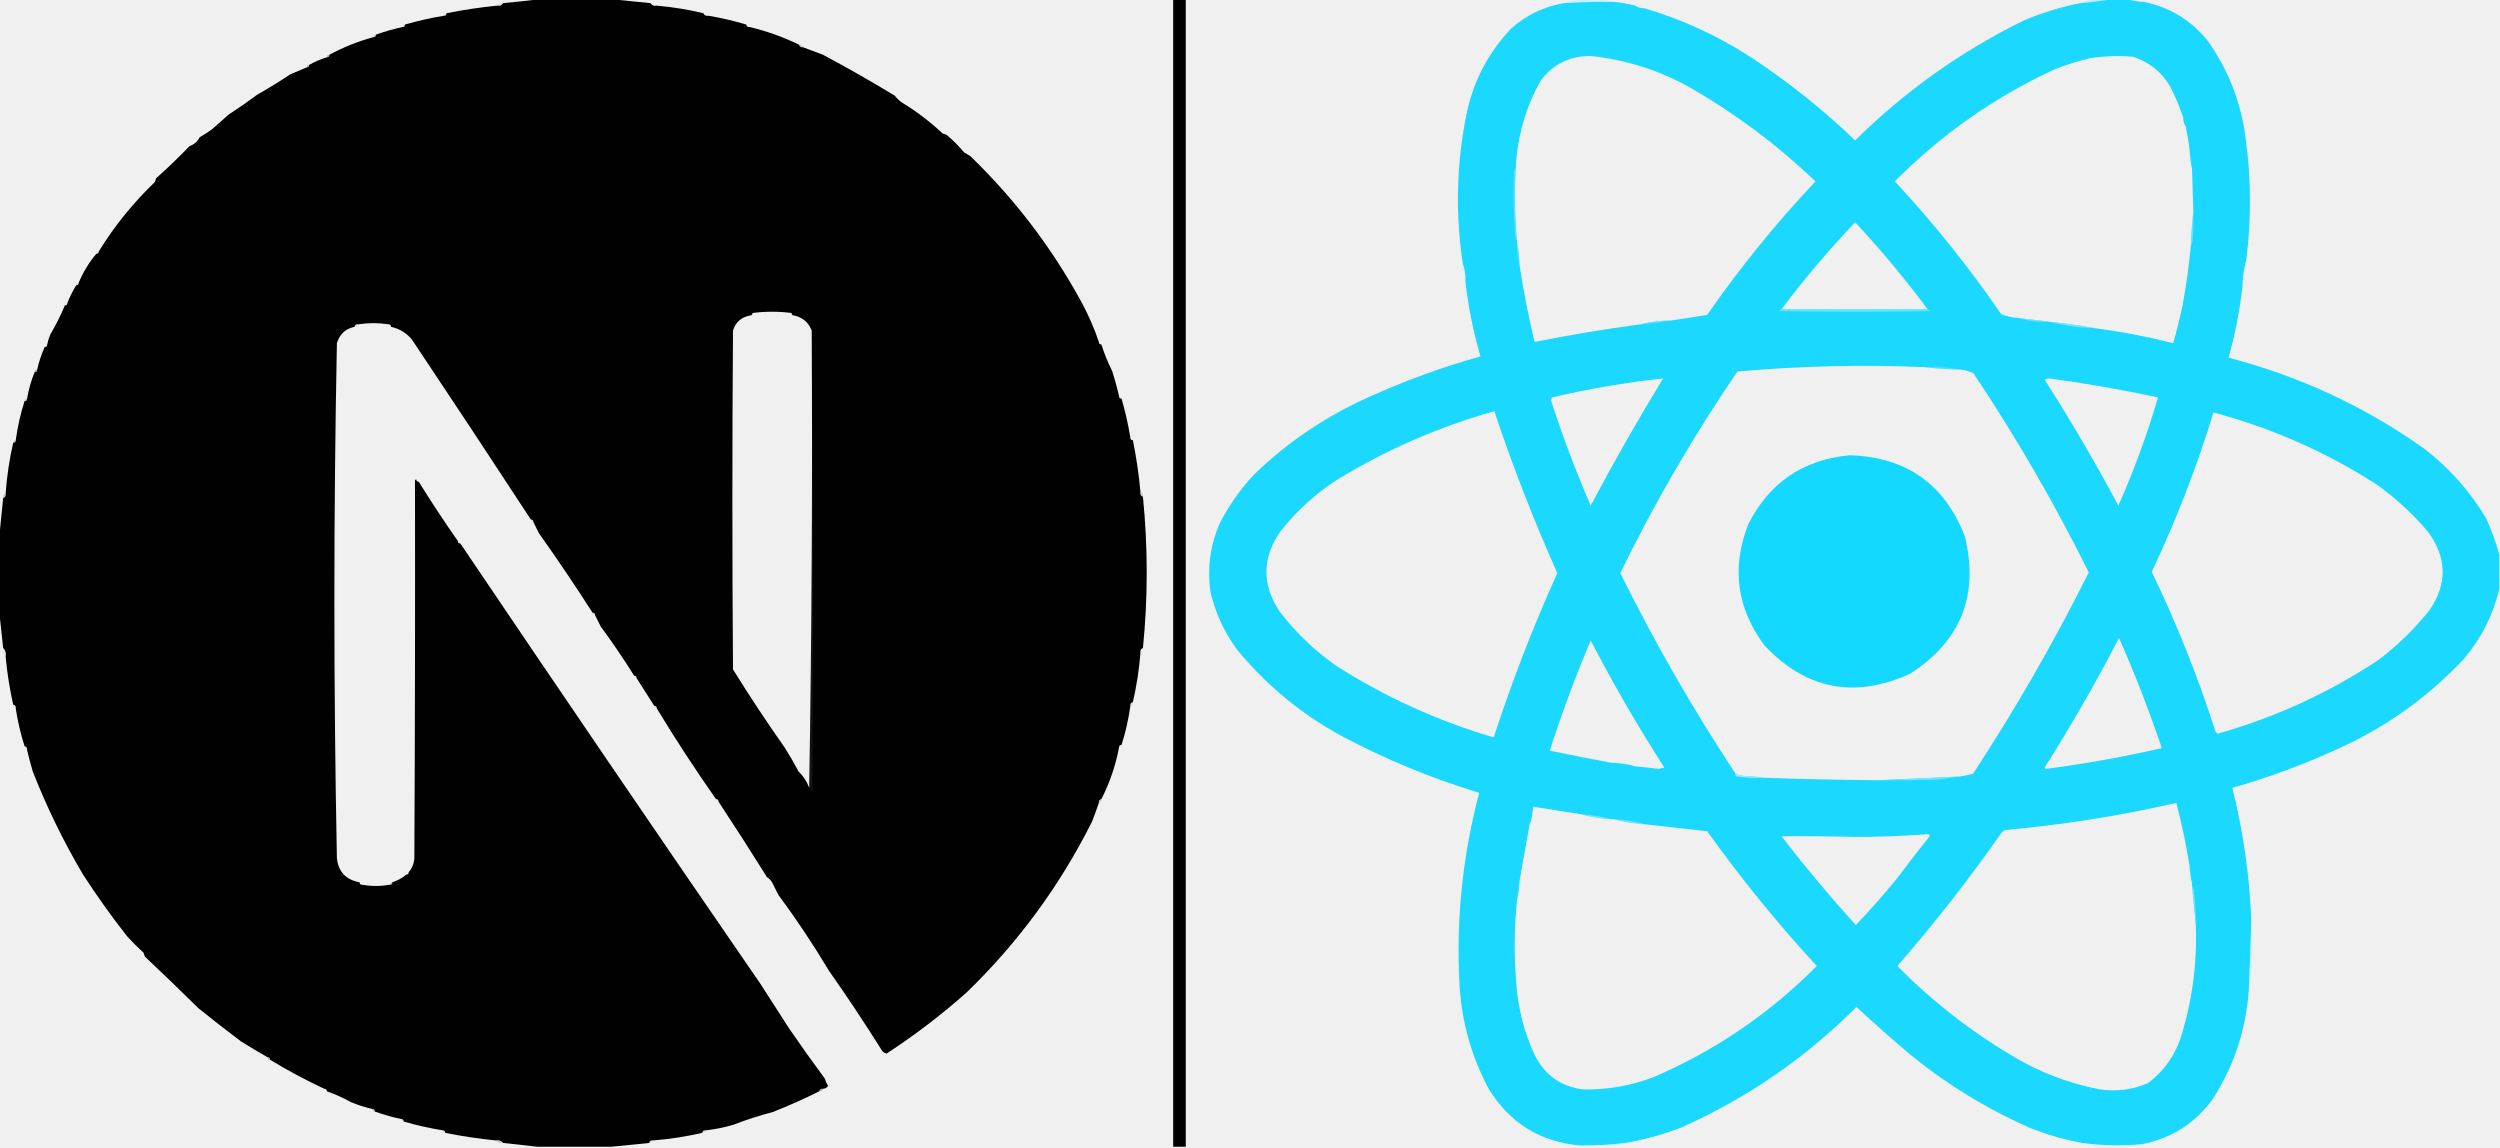
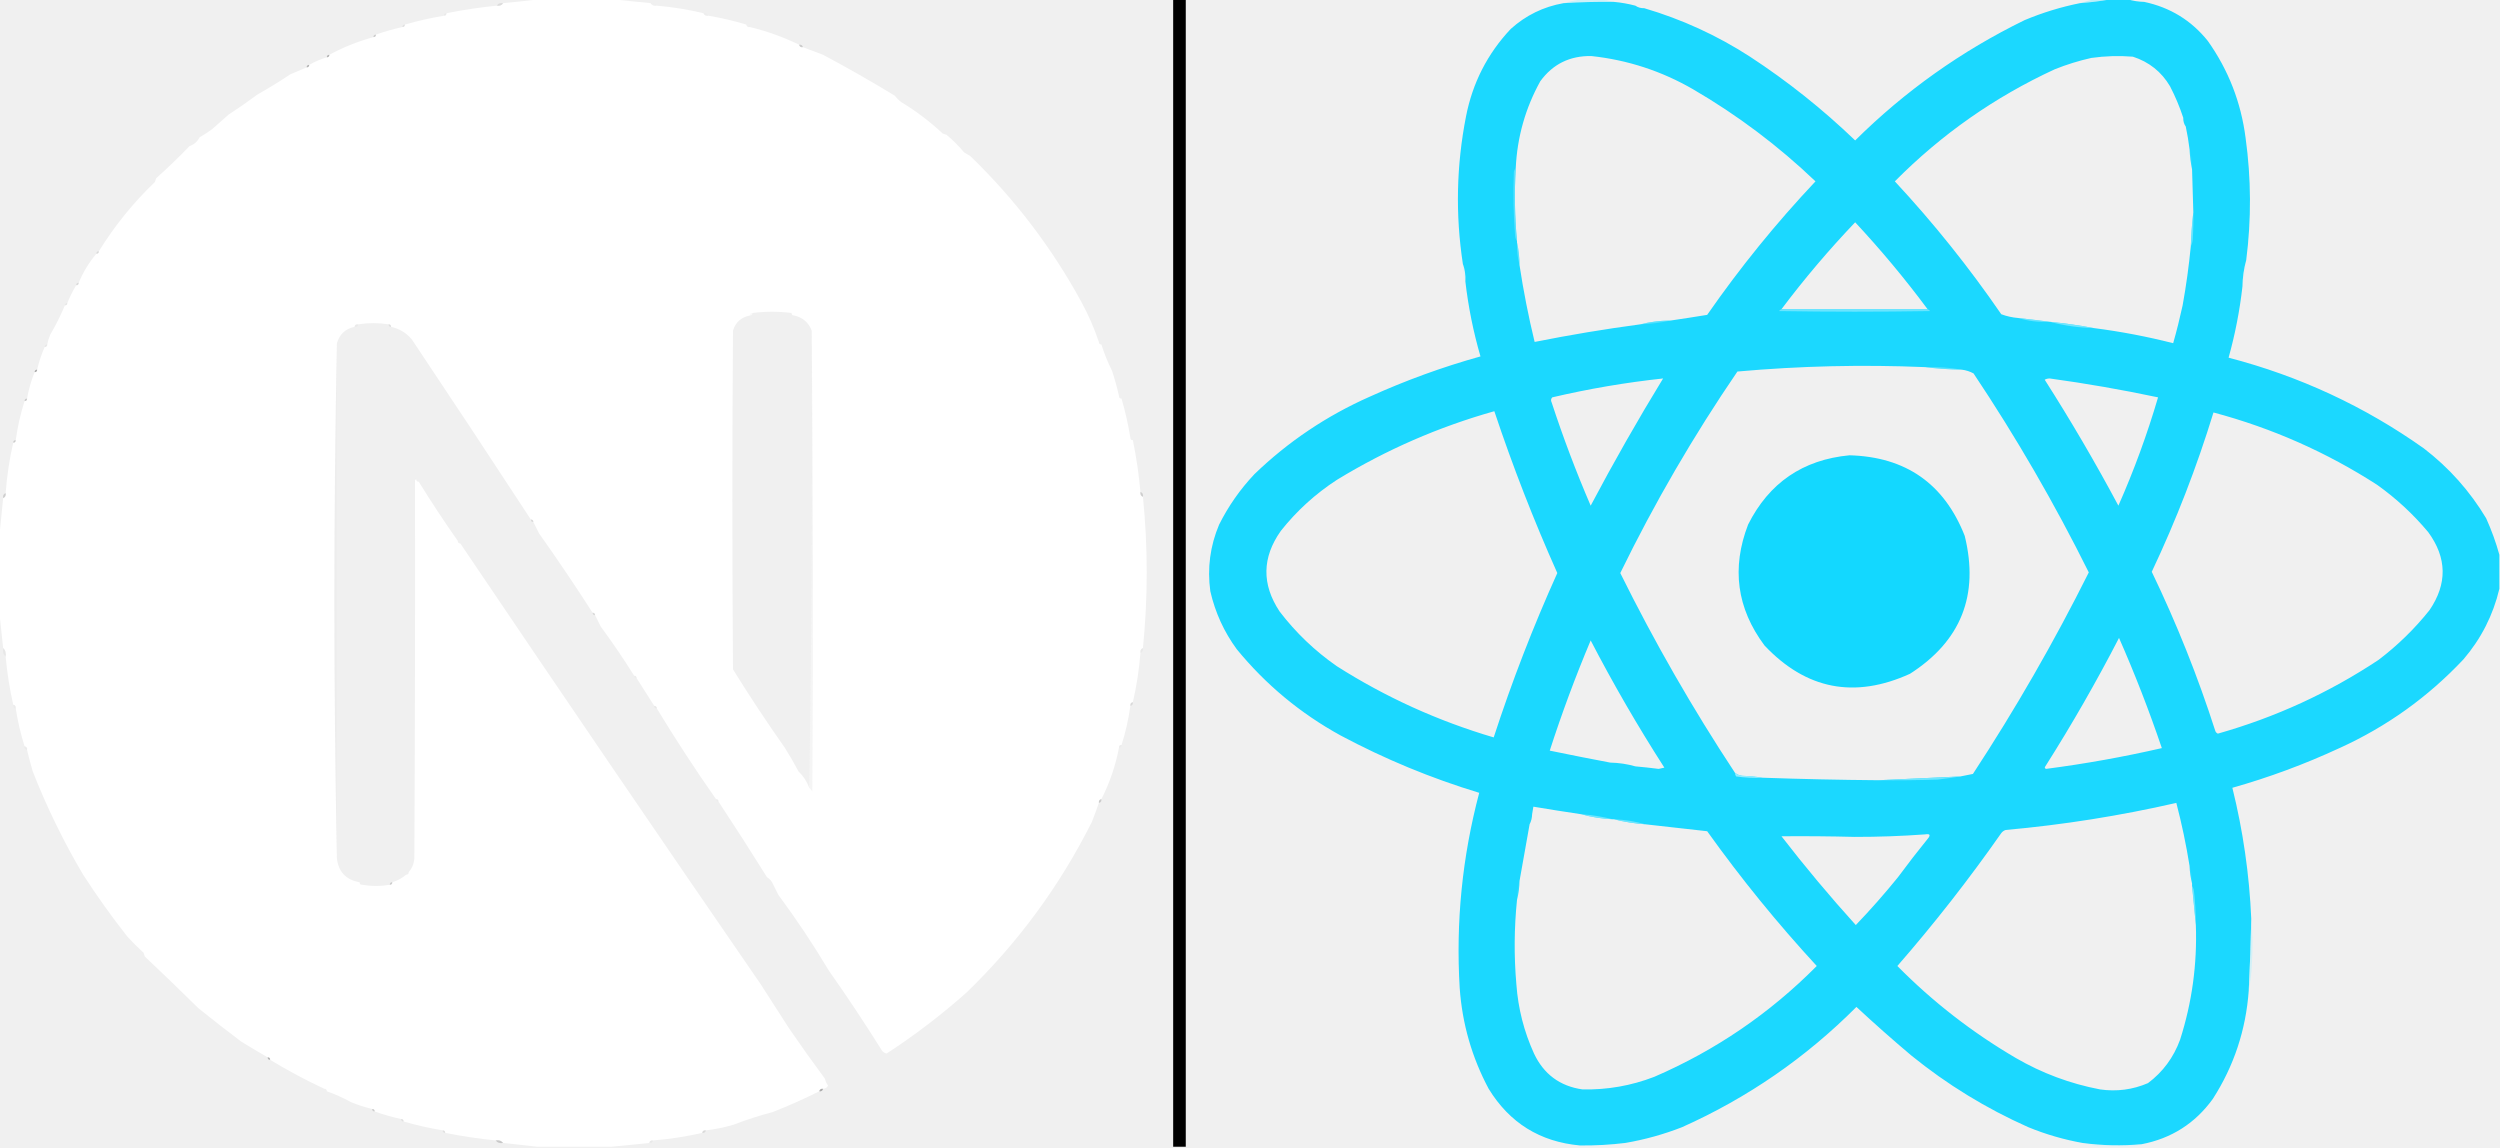
<svg xmlns="http://www.w3.org/2000/svg" version="1.1" width="1985px" height="911px" style="shape-rendering:geometricPrecision; text-rendering:geometricPrecision; image-rendering:optimizeQuality; fill-rule:evenodd; clip-rule:evenodd">
  <g>
-     <path style="opacity:1" fill="#010101" d="M 427.5,-0.5 C 447.167,-0.5 466.833,-0.5 486.5,-0.5C 496.355,0.495 506.355,1.495 516.5,2.5C 517.552,4.256 519.219,4.923 521.5,4.5C 534.022,5.574 546.355,7.574 558.5,10.5C 559.183,12.177 560.517,12.843 562.5,12.5C 572.652,14.205 582.652,16.538 592.5,19.5C 592.821,21.048 593.821,21.715 595.5,21.5C 609.057,24.786 622.057,29.453 634.5,35.5C 634.821,37.048 635.821,37.715 637.5,37.5C 642.812,39.487 648.146,41.487 653.5,43.5C 672.905,53.862 691.905,64.695 710.5,76C 711.93,77.886 713.597,79.553 715.5,81C 727.375,88.213 738.375,96.546 748.5,106C 749.5,106.333 750.5,106.667 751.5,107C 756.554,111.211 761.221,115.877 765.5,121C 767.167,122 768.833,123 770.5,124C 805.669,158.009 835.002,196.509 858.5,239.5C 864.092,249.76 868.759,260.426 872.5,271.5C 872.5,272.833 873.167,273.5 874.5,273.5C 876.782,280.73 879.616,287.73 883,294.5C 885.145,301.099 886.978,307.765 888.5,314.5C 888.5,315.833 889.167,316.5 890.5,316.5C 893.469,326.677 895.802,337.01 897.5,347.5C 897.5,348.833 898.167,349.5 899.5,349.5C 902.259,363.052 904.259,376.719 905.5,390.5C 905.157,392.483 905.824,393.817 907.5,394.5C 911.5,434.5 911.5,474.5 907.5,514.5C 905.824,515.183 905.157,516.517 905.5,518.5C 904.469,531.684 902.469,544.684 899.5,557.5C 897.952,557.821 897.285,558.821 897.5,560.5C 896.054,571.065 893.721,581.398 890.5,591.5C 889.167,591.5 888.5,592.167 888.5,593.5C 885.786,607.908 881.119,621.575 874.5,634.5C 872.952,634.821 872.285,635.821 872.5,637.5C 870.772,642.515 868.939,647.515 867,652.5C 841.516,703.299 808.349,748.466 767.5,788C 747.566,805.724 726.399,821.891 704,836.5C 702.605,836.22 701.438,835.553 700.5,834.5C 686.867,812.722 672.7,791.388 658,770.5C 645.67,749.842 632.336,729.842 618,710.5C 616.333,707.167 614.667,703.833 613,700.5C 612,698.833 610.667,697.5 609,696.5C 596.409,676.311 583.576,656.311 570.5,636.5C 570.5,635.167 569.833,634.5 568.5,634.5C 552.049,611.042 536.383,587.042 521.5,562.5C 521.5,561.167 520.833,560.5 519.5,560.5C 514.829,553.166 510.162,545.833 505.5,538.5C 505.5,537.167 504.833,536.5 503.5,536.5C 495.167,523.169 486.334,510.169 477,497.5C 475.489,494.478 473.989,491.478 472.5,488.5C 472.5,487.167 471.833,486.5 470.5,486.5C 456.839,465.183 442.672,444.183 428,423.5C 426.489,420.478 424.989,417.478 423.5,414.5C 423.5,413.167 422.833,412.5 421.5,412.5C 390.281,364.734 358.781,317.067 327,269.5C 322.648,264.324 317.148,260.99 310.5,259.5C 310.5,258.167 309.833,257.5 308.5,257.5C 300.492,256.261 292.492,256.261 284.5,257.5C 282.821,257.285 281.821,257.952 281.5,259.5C 274.294,261.038 269.627,265.371 267.5,272.5C 266.167,340.33 265.5,408.497 265.5,477C 265.5,545.503 266.167,613.67 267.5,681.5C 268.736,692.28 274.736,698.614 285.5,700.5C 285.5,701.833 286.167,702.5 287.5,702.5C 294.829,703.76 302.163,703.76 309.5,702.5C 310.833,702.5 311.5,701.833 311.5,700.5C 315.602,699.248 319.268,697.248 322.5,694.5C 323.833,694.5 324.5,693.833 324.5,692.5C 327.676,688.801 329.176,684.468 329,679.5C 329.5,580.501 329.667,481.501 329.5,382.5C 329.328,381.508 329.662,380.842 330.5,380.5C 330.5,381.833 331.167,382.5 332.5,382.5C 342.386,398.495 352.719,414.161 363.5,429.5C 363.5,430.833 364.167,431.5 365.5,431.5C 444.558,548.679 524.058,665.346 604,781.5C 611.496,793.157 618.996,804.824 626.5,816.5C 635.758,830.019 645.258,843.352 655,856.5C 655.454,858.536 656.287,860.37 657.5,862C 656.644,863.595 655.311,864.428 653.5,864.5C 651.821,864.285 650.821,864.952 650.5,866.5C 638.479,872.507 626.146,878.007 613.5,883C 602.944,885.741 592.611,889.074 582.5,893C 575.288,895.137 567.955,896.637 560.5,897.5C 558.821,897.285 557.821,897.952 557.5,899.5C 544.683,902.469 531.683,904.469 518.5,905.5C 516.821,905.285 515.821,905.952 515.5,907.5C 505.355,908.505 495.355,909.505 485.5,910.5C 465.833,910.5 446.167,910.5 426.5,910.5C 417.632,909.552 408.632,908.552 399.5,907.5C 398.082,905.692 396.082,905.025 393.5,905.5C 380.064,904.149 366.73,902.149 353.5,899.5C 353.5,898.167 352.833,897.5 351.5,897.5C 341.004,895.776 330.67,893.443 320.5,890.5C 320.5,889.167 319.833,888.5 318.5,888.5C 311.345,886.962 304.345,884.962 297.5,882.5C 297.5,881.167 296.833,880.5 295.5,880.5C 289.685,879.173 284.019,877.34 278.5,875C 272.421,871.628 266.087,868.794 259.5,866.5C 259.5,865.167 258.833,864.5 257.5,864.5C 242.685,857.595 228.352,849.928 214.5,841.5C 214.5,840.167 213.833,839.5 212.5,839.5C 205.401,835.417 198.401,831.25 191.5,827C 180.14,818.44 168.807,809.606 157.5,800.5C 143.485,786.651 129.319,772.985 115,759.5C 114.667,758.5 114.333,757.5 114,756.5C 109.439,752.36 105.105,748.027 101,743.5C 88.64,727.783 76.973,711.45 66,694.5C 50.496,668.299 37.163,640.966 26,612.5C 24.34,606.858 22.84,601.191 21.5,595.5C 21.715,593.821 21.048,592.821 19.5,592.5C 16.407,582.705 14.073,572.705 12.5,562.5C 12.715,560.821 12.048,559.821 10.5,559.5C 7.663,546.977 5.663,534.311 4.5,521.5C 5.01,518.612 4.344,516.279 2.5,514.5C 1.495,505.025 0.495,495.692 -0.5,486.5C -0.5,466.167 -0.5,445.833 -0.5,425.5C 0.495,415.645 1.495,405.645 2.5,395.5C 4.176,394.817 4.843,393.483 4.5,391.5C 5.476,378.002 7.476,364.669 10.5,351.5C 11.833,351.5 12.5,350.833 12.5,349.5C 13.945,338.935 16.279,328.602 19.5,318.5C 20.833,318.5 21.5,317.833 21.5,316.5C 22.727,309.255 24.727,302.255 27.5,295.5C 28.833,295.5 29.5,294.833 29.5,293.5C 30.899,287.303 32.899,281.303 35.5,275.5C 36.833,275.5 37.5,274.833 37.5,273.5C 38.031,270.763 38.864,268.096 40,265.5C 44.369,258.094 48.203,250.428 51.5,242.5C 52.833,242.5 53.5,241.833 53.5,240.5C 55.45,235.653 57.784,230.986 60.5,226.5C 61.833,226.5 62.5,225.833 62.5,224.5C 66.05,215.995 70.717,208.328 76.5,201.5C 77.833,201.5 78.5,200.833 78.5,199.5C 90.93,179.357 105.763,161.024 123,144.5C 123.333,143.5 123.667,142.5 124,141.5C 133.163,133.336 141.997,124.836 150.5,116C 154.082,114.754 156.749,112.42 158.5,109C 161.974,107.021 165.307,104.855 168.5,102.5C 172.833,98.667 177.167,94.833 181.5,91C 189.304,85.926 196.971,80.592 204.5,75C 213.327,70.043 221.993,64.71 230.5,59C 234.859,57.152 239.192,55.318 243.5,53.5C 244.833,53.5 245.5,52.833 245.5,51.5C 249.877,48.982 254.544,46.982 259.5,45.5C 260.833,45.5 261.5,44.833 261.5,43.5C 272.54,37.51 284.207,32.843 296.5,29.5C 297.833,29.5 298.5,28.833 298.5,27.5C 305.355,25.036 312.355,23.036 319.5,21.5C 320.833,21.5 321.5,20.833 321.5,19.5C 331.67,16.557 342.004,14.224 352.5,12.5C 353.833,12.5 354.5,11.833 354.5,10.5C 367.737,7.849 381.07,5.849 394.5,4.5C 396.781,4.923 398.448,4.256 399.5,2.5C 408.986,1.61 418.319,0.61 427.5,-0.5 Z M 628.5,248.5 C 628.5,249.833 629.167,250.5 630.5,250.5C 637.36,252.032 642.026,256.032 644.5,262.5C 645.165,383.838 644.498,504.838 642.5,625.5C 640.669,620.503 637.836,616.17 634,612.5C 630.586,606.003 626.919,599.67 623,593.5C 608.751,573.292 595.084,552.626 582,531.5C 581.333,441.833 581.333,352.167 582,262.5C 584.015,255.85 588.515,251.85 595.5,250.5C 596.833,250.5 597.5,249.833 597.5,248.5C 607.829,247.197 618.162,247.197 628.5,248.5 Z" />
+     <path style="opacity:1" fill="#FFFFFF" d="M 427.5,-0.5 C 447.167,-0.5 466.833,-0.5 486.5,-0.5C 496.355,0.495 506.355,1.495 516.5,2.5C 517.552,4.256 519.219,4.923 521.5,4.5C 534.022,5.574 546.355,7.574 558.5,10.5C 559.183,12.177 560.517,12.843 562.5,12.5C 572.652,14.205 582.652,16.538 592.5,19.5C 592.821,21.048 593.821,21.715 595.5,21.5C 609.057,24.786 622.057,29.453 634.5,35.5C 634.821,37.048 635.821,37.715 637.5,37.5C 642.812,39.487 648.146,41.487 653.5,43.5C 672.905,53.862 691.905,64.695 710.5,76C 711.93,77.886 713.597,79.553 715.5,81C 727.375,88.213 738.375,96.546 748.5,106C 749.5,106.333 750.5,106.667 751.5,107C 756.554,111.211 761.221,115.877 765.5,121C 767.167,122 768.833,123 770.5,124C 805.669,158.009 835.002,196.509 858.5,239.5C 864.092,249.76 868.759,260.426 872.5,271.5C 872.5,272.833 873.167,273.5 874.5,273.5C 876.782,280.73 879.616,287.73 883,294.5C 885.145,301.099 886.978,307.765 888.5,314.5C 888.5,315.833 889.167,316.5 890.5,316.5C 893.469,326.677 895.802,337.01 897.5,347.5C 897.5,348.833 898.167,349.5 899.5,349.5C 902.259,363.052 904.259,376.719 905.5,390.5C 905.157,392.483 905.824,393.817 907.5,394.5C 911.5,434.5 911.5,474.5 907.5,514.5C 905.824,515.183 905.157,516.517 905.5,518.5C 904.469,531.684 902.469,544.684 899.5,557.5C 897.952,557.821 897.285,558.821 897.5,560.5C 896.054,571.065 893.721,581.398 890.5,591.5C 889.167,591.5 888.5,592.167 888.5,593.5C 885.786,607.908 881.119,621.575 874.5,634.5C 872.952,634.821 872.285,635.821 872.5,637.5C 870.772,642.515 868.939,647.515 867,652.5C 841.516,703.299 808.349,748.466 767.5,788C 747.566,805.724 726.399,821.891 704,836.5C 702.605,836.22 701.438,835.553 700.5,834.5C 686.867,812.722 672.7,791.388 658,770.5C 645.67,749.842 632.336,729.842 618,710.5C 616.333,707.167 614.667,703.833 613,700.5C 612,698.833 610.667,697.5 609,696.5C 596.409,676.311 583.576,656.311 570.5,636.5C 570.5,635.167 569.833,634.5 568.5,634.5C 552.049,611.042 536.383,587.042 521.5,562.5C 521.5,561.167 520.833,560.5 519.5,560.5C 514.829,553.166 510.162,545.833 505.5,538.5C 505.5,537.167 504.833,536.5 503.5,536.5C 495.167,523.169 486.334,510.169 477,497.5C 475.489,494.478 473.989,491.478 472.5,488.5C 472.5,487.167 471.833,486.5 470.5,486.5C 456.839,465.183 442.672,444.183 428,423.5C 426.489,420.478 424.989,417.478 423.5,414.5C 423.5,413.167 422.833,412.5 421.5,412.5C 390.281,364.734 358.781,317.067 327,269.5C 322.648,264.324 317.148,260.99 310.5,259.5C 310.5,258.167 309.833,257.5 308.5,257.5C 300.492,256.261 292.492,256.261 284.5,257.5C 282.821,257.285 281.821,257.952 281.5,259.5C 274.294,261.038 269.627,265.371 267.5,272.5C 266.167,340.33 265.5,408.497 265.5,477C 265.5,545.503 266.167,613.67 267.5,681.5C 268.736,692.28 274.736,698.614 285.5,700.5C 285.5,701.833 286.167,702.5 287.5,702.5C 294.829,703.76 302.163,703.76 309.5,702.5C 310.833,702.5 311.5,701.833 311.5,700.5C 315.602,699.248 319.268,697.248 322.5,694.5C 323.833,694.5 324.5,693.833 324.5,692.5C 327.676,688.801 329.176,684.468 329,679.5C 329.5,580.501 329.667,481.501 329.5,382.5C 329.328,381.508 329.662,380.842 330.5,380.5C 330.5,381.833 331.167,382.5 332.5,382.5C 342.386,398.495 352.719,414.161 363.5,429.5C 363.5,430.833 364.167,431.5 365.5,431.5C 444.558,548.679 524.058,665.346 604,781.5C 611.496,793.157 618.996,804.824 626.5,816.5C 635.758,830.019 645.258,843.352 655,856.5C 655.454,858.536 656.287,860.37 657.5,862C 656.644,863.595 655.311,864.428 653.5,864.5C 651.821,864.285 650.821,864.952 650.5,866.5C 638.479,872.507 626.146,878.007 613.5,883C 602.944,885.741 592.611,889.074 582.5,893C 575.288,895.137 567.955,896.637 560.5,897.5C 558.821,897.285 557.821,897.952 557.5,899.5C 544.683,902.469 531.683,904.469 518.5,905.5C 516.821,905.285 515.821,905.952 515.5,907.5C 505.355,908.505 495.355,909.505 485.5,910.5C 465.833,910.5 446.167,910.5 426.5,910.5C 417.632,909.552 408.632,908.552 399.5,907.5C 398.082,905.692 396.082,905.025 393.5,905.5C 380.064,904.149 366.73,902.149 353.5,899.5C 353.5,898.167 352.833,897.5 351.5,897.5C 341.004,895.776 330.67,893.443 320.5,890.5C 320.5,889.167 319.833,888.5 318.5,888.5C 311.345,886.962 304.345,884.962 297.5,882.5C 297.5,881.167 296.833,880.5 295.5,880.5C 289.685,879.173 284.019,877.34 278.5,875C 272.421,871.628 266.087,868.794 259.5,866.5C 259.5,865.167 258.833,864.5 257.5,864.5C 242.685,857.595 228.352,849.928 214.5,841.5C 214.5,840.167 213.833,839.5 212.5,839.5C 205.401,835.417 198.401,831.25 191.5,827C 180.14,818.44 168.807,809.606 157.5,800.5C 143.485,786.651 129.319,772.985 115,759.5C 114.667,758.5 114.333,757.5 114,756.5C 109.439,752.36 105.105,748.027 101,743.5C 88.64,727.783 76.973,711.45 66,694.5C 50.496,668.299 37.163,640.966 26,612.5C 24.34,606.858 22.84,601.191 21.5,595.5C 21.715,593.821 21.048,592.821 19.5,592.5C 16.407,582.705 14.073,572.705 12.5,562.5C 12.715,560.821 12.048,559.821 10.5,559.5C 7.663,546.977 5.663,534.311 4.5,521.5C 5.01,518.612 4.344,516.279 2.5,514.5C 1.495,505.025 0.495,495.692 -0.5,486.5C -0.5,466.167 -0.5,445.833 -0.5,425.5C 0.495,415.645 1.495,405.645 2.5,395.5C 4.176,394.817 4.843,393.483 4.5,391.5C 5.476,378.002 7.476,364.669 10.5,351.5C 11.833,351.5 12.5,350.833 12.5,349.5C 13.945,338.935 16.279,328.602 19.5,318.5C 20.833,318.5 21.5,317.833 21.5,316.5C 22.727,309.255 24.727,302.255 27.5,295.5C 28.833,295.5 29.5,294.833 29.5,293.5C 30.899,287.303 32.899,281.303 35.5,275.5C 36.833,275.5 37.5,274.833 37.5,273.5C 38.031,270.763 38.864,268.096 40,265.5C 44.369,258.094 48.203,250.428 51.5,242.5C 52.833,242.5 53.5,241.833 53.5,240.5C 55.45,235.653 57.784,230.986 60.5,226.5C 61.833,226.5 62.5,225.833 62.5,224.5C 66.05,215.995 70.717,208.328 76.5,201.5C 77.833,201.5 78.5,200.833 78.5,199.5C 90.93,179.357 105.763,161.024 123,144.5C 123.333,143.5 123.667,142.5 124,141.5C 133.163,133.336 141.997,124.836 150.5,116C 154.082,114.754 156.749,112.42 158.5,109C 161.974,107.021 165.307,104.855 168.5,102.5C 172.833,98.667 177.167,94.833 181.5,91C 189.304,85.926 196.971,80.592 204.5,75C 213.327,70.043 221.993,64.71 230.5,59C 234.859,57.152 239.192,55.318 243.5,53.5C 244.833,53.5 245.5,52.833 245.5,51.5C 249.877,48.982 254.544,46.982 259.5,45.5C 260.833,45.5 261.5,44.833 261.5,43.5C 272.54,37.51 284.207,32.843 296.5,29.5C 297.833,29.5 298.5,28.833 298.5,27.5C 305.355,25.036 312.355,23.036 319.5,21.5C 320.833,21.5 321.5,20.833 321.5,19.5C 331.67,16.557 342.004,14.224 352.5,12.5C 353.833,12.5 354.5,11.833 354.5,10.5C 367.737,7.849 381.07,5.849 394.5,4.5C 396.781,4.923 398.448,4.256 399.5,2.5C 408.986,1.61 418.319,0.61 427.5,-0.5 Z M 628.5,248.5 C 628.5,249.833 629.167,250.5 630.5,250.5C 637.36,252.032 642.026,256.032 644.5,262.5C 645.165,383.838 644.498,504.838 642.5,625.5C 640.669,620.503 637.836,616.17 634,612.5C 630.586,606.003 626.919,599.67 623,593.5C 608.751,573.292 595.084,552.626 582,531.5C 581.333,441.833 581.333,352.167 582,262.5C 584.015,255.85 588.515,251.85 595.5,250.5C 596.833,250.5 597.5,249.833 597.5,248.5C 607.829,247.197 618.162,247.197 628.5,248.5 Z" />
  </g>
  <g>
    <path style="opacity:1" fill="#000000" d="M 931.5,-0.5 C 934.833,-0.5 938.167,-0.5 941.5,-0.5C 941.5,303.167 941.5,606.833 941.5,910.5C 938.167,910.5 934.833,910.5 931.5,910.5C 931.5,606.833 931.5,303.167 931.5,-0.5 Z" />
  </g>
  <g>
    <path style="opacity:0.004" fill="#d2f8ff" d="M 1689.5,-0.5 C 1692.17,-0.5 1694.83,-0.5 1697.5,-0.5C 1699.17,0.167 1700.83,0.833 1702.5,1.5C 1697.95,1.376 1693.62,0.709 1689.5,-0.5 Z" />
  </g>
  <g>
    <path style="opacity:0.442" fill="#a0efff" d="M 1255.5,-0.5 C 1260.83,-0.5 1266.17,-0.5 1271.5,-0.5C 1274.83,0.167 1278.17,0.833 1281.5,1.5C 1268.15,1.334 1254.82,1.667 1241.5,2.5C 1246.11,1.21 1250.78,0.21 1255.5,-0.5 Z" />
  </g>
  <g>
    <path style="opacity:0.533" fill="#8decff" d="M 1662.5,-0.5 C 1666.83,-0.5 1671.17,-0.5 1675.5,-0.5C 1667.69,0.908 1659.69,1.907 1651.5,2.5C 1655.14,1.393 1658.81,0.393 1662.5,-0.5 Z" />
  </g>
  <g>
    <path style="opacity:1" fill="#1bd8ff" d="M 1675.5,-0.5 C 1680.17,-0.5 1684.83,-0.5 1689.5,-0.5C 1693.62,0.709 1697.95,1.376 1702.5,1.5C 1723.08,5.867 1739.92,16.201 1753,32.5C 1769.36,55.571 1779.36,81.238 1783,109.5C 1787.46,141.818 1787.62,174.151 1783.5,206.5C 1781.62,213.245 1780.62,220.245 1780.5,227.5C 1778.34,246.653 1774.67,265.486 1769.5,284C 1825.77,298.64 1877.43,322.64 1924.5,356C 1944.48,371.318 1960.98,389.818 1974,411.5C 1978.28,420.991 1981.78,430.657 1984.5,440.5C 1984.5,449.5 1984.5,458.5 1984.5,467.5C 1979.53,488.441 1970.03,507.107 1956,523.5C 1927.8,553.512 1894.97,577.012 1857.5,594C 1829.96,606.773 1801.63,617.273 1772.5,625.5C 1780.97,659.654 1785.97,694.321 1787.5,729.5C 1787.13,748.511 1786.47,767.511 1785.5,786.5C 1783.27,817.694 1773.77,846.361 1757,872.5C 1742.95,891.946 1724.11,903.946 1700.5,908.5C 1684.79,909.952 1669.12,909.618 1653.5,907.5C 1638.73,904.854 1624.4,900.687 1610.5,895C 1576.92,880.062 1545.92,861.062 1517.5,838C 1502.65,825.481 1488.15,812.647 1474,799.5C 1433.74,839.883 1387.57,871.717 1335.5,895C 1320.92,900.694 1305.92,904.861 1290.5,907.5C 1278.55,908.964 1266.55,909.631 1254.5,909.5C 1222.79,906.617 1198.62,891.617 1182,864.5C 1168.67,839.525 1161,812.858 1159,784.5C 1155.85,732.006 1161.02,680.339 1174.5,629.5C 1136.34,617.919 1099.67,602.753 1064.5,584C 1032.53,566.448 1005.03,543.614 982,515.5C 971.868,501.669 964.868,486.336 961,469.5C 958.49,451.127 960.823,433.46 968,416.5C 975.341,401.836 984.674,388.502 996,376.5C 1022.78,350.677 1053.28,330.177 1087.5,315C 1116.02,302.074 1145.35,291.408 1175.5,283C 1169.84,263.523 1165.84,243.689 1163.5,223.5C 1163.77,218.566 1163.1,213.9 1161.5,209.5C 1155.55,170.353 1156.39,131.353 1164,92.5C 1169.21,65.813 1181.04,42.647 1199.5,23C 1211.52,12.158 1225.52,5.325 1241.5,2.5C 1254.82,1.667 1268.15,1.334 1281.5,1.5C 1287.25,2.021 1292.92,3.021 1298.5,4.5C 1300.51,5.924 1302.85,6.59 1305.5,6.5C 1335.45,15.314 1363.45,28.147 1389.5,45C 1419.4,64.566 1447.23,86.732 1473,111.5C 1512.53,72.325 1557.36,40.492 1607.5,16C 1621.74,10.044 1636.41,5.544 1651.5,2.5C 1659.69,1.907 1667.69,0.908 1675.5,-0.5 Z M 1326.5,254.5 C 1318.24,254.532 1310.24,255.532 1302.5,257.5C 1274.35,261.264 1246.35,265.93 1218.5,271.5C 1213.61,251.345 1209.61,231.012 1206.5,210.5C 1206.48,204.288 1205.81,198.288 1204.5,192.5C 1204.5,192.167 1204.5,191.833 1204.5,191.5C 1202.69,172.184 1202.36,152.85 1203.5,133.5C 1204.65,108.89 1211.15,85.891 1223,64.5C 1232.92,50.897 1246.42,44.23 1263.5,44.5C 1292.37,47.602 1319.37,56.435 1344.5,71C 1379.66,91.489 1412,115.822 1441.5,144C 1410.24,177.159 1381.57,212.493 1355.5,250C 1345.84,251.582 1336.17,253.082 1326.5,254.5 Z M 1733.5,93.5 C 1733.41,96.152 1734.08,98.486 1735.5,100.5C 1736.76,106.454 1737.76,112.454 1738.5,118.5C 1738.78,124.021 1739.45,129.354 1740.5,134.5C 1740.91,145.831 1741.24,157.164 1741.5,168.5C 1740.45,177.321 1739.78,186.321 1739.5,195.5C 1737.99,211.231 1735.82,226.898 1733,242.5C 1730.79,252.663 1728.29,262.663 1725.5,272.5C 1704.74,267.215 1683.74,263.215 1662.5,260.5C 1651.04,258.315 1639.37,256.649 1627.5,255.5C 1619.32,254.429 1610.98,253.429 1602.5,252.5C 1597.82,252.114 1593.32,251.114 1589,249.5C 1563.43,212.264 1535.26,177.097 1504.5,144C 1541.51,106.667 1583.85,77.001 1631.5,55C 1640.92,51.227 1650.59,48.227 1660.5,46C 1671.45,44.454 1682.45,44.121 1693.5,45C 1706.36,49.164 1716.2,56.997 1723,68.5C 1727.19,76.578 1730.69,84.911 1733.5,93.5 Z M 1530.5,245.5 C 1491.83,245.5 1453.17,245.5 1414.5,245.5C 1432.56,221.457 1452.06,198.457 1473,176.5C 1493.48,198.472 1512.65,221.472 1530.5,245.5 Z M 1528.5,291.5 C 1537.98,292.698 1547.65,293.364 1557.5,293.5C 1560.9,293.907 1564.06,294.907 1567,296.5C 1600.81,347.104 1631.31,399.771 1658.5,454.5C 1630.89,509.727 1600.23,563.061 1566.5,614.5C 1563.02,615.167 1559.69,615.834 1556.5,616.5C 1534.68,617.473 1513.01,618.473 1491.5,619.5C 1460.82,619.25 1430.16,618.583 1399.5,617.5C 1394.35,616.673 1389.02,616.173 1383.5,616C 1381.19,615.764 1379.19,614.931 1377.5,613.5C 1344.02,562.728 1313.68,509.895 1286.5,455C 1313.66,399.338 1344.66,346.005 1379.5,295C 1429.08,290.558 1478.75,289.391 1528.5,291.5 Z M 1320.5,300.5 C 1300.33,333.494 1281.16,367.16 1263,401.5C 1251.46,374.681 1241.12,347.348 1232,319.5C 1231.22,318.056 1231.39,316.723 1232.5,315.5C 1261.52,308.695 1290.86,303.695 1320.5,300.5 Z M 1623.5,301.5 C 1624.62,300.844 1625.95,300.511 1627.5,300.5C 1656.37,304.475 1685.04,309.475 1713.5,315.5C 1704.88,344.846 1694.38,373.512 1682,401.5C 1663.76,367.347 1644.26,334.014 1623.5,301.5 Z M 1186.5,326.5 C 1201.05,370.102 1217.71,412.936 1236.5,455C 1217.32,497.543 1200.48,541.043 1186,585.5C 1141.71,572.434 1100.21,553.6 1061.5,529C 1044,516.831 1028.83,502.331 1016,485.5C 1001.71,463.938 1002.05,442.605 1017,421.5C 1029.6,405.605 1044.43,392.105 1061.5,381C 1100.63,357.118 1142.3,338.952 1186.5,326.5 Z M 1757.5,327.5 C 1804,339.924 1847.33,359.091 1887.5,385C 1902.61,395.774 1916.11,408.274 1928,422.5C 1942.94,442.909 1943.28,463.576 1929,484.5C 1917.24,499.261 1903.74,512.428 1888.5,524C 1849.17,550.075 1806.67,569.575 1761,582.5C 1760.05,582.095 1759.39,581.428 1759,580.5C 1745.09,537.171 1728.25,495.004 1708.5,454C 1727.89,412.994 1744.22,370.827 1757.5,327.5 Z M 1682.5,506.5 C 1695.09,535.095 1706.42,564.262 1716.5,594C 1686.09,600.982 1655.43,606.482 1624.5,610.5C 1623.48,609.998 1623.31,609.332 1624,608.5C 1645.02,575.328 1664.52,541.328 1682.5,506.5 Z M 1298.5,608.5 C 1292.09,606.656 1285.42,605.656 1278.5,605.5C 1262.51,602.476 1246.51,599.309 1230.5,596C 1240.08,566.351 1250.91,537.184 1263,508.5C 1280.97,543.116 1300.47,576.783 1321.5,609.5C 1320,609.833 1318.5,610.167 1317,610.5C 1310.84,609.709 1304.67,609.042 1298.5,608.5 Z M 1738.5,687.5 C 1738.69,692.37 1739.36,697.036 1740.5,701.5C 1740.5,702.167 1740.5,702.833 1740.5,703.5C 1741.45,713.985 1742.45,724.318 1743.5,734.5C 1744.62,765.604 1740.45,795.938 1731,825.5C 1725.81,839.657 1717.31,851.157 1705.5,860C 1693.34,865.213 1680.68,866.88 1667.5,865C 1643.71,860.474 1621.38,852.14 1600.5,840C 1565.94,819.764 1534.6,795.431 1506.5,767C 1535.89,733.277 1563.39,698.111 1589,661.5C 1589.9,660.299 1591.07,659.465 1592.5,659C 1638.21,654.887 1683.37,647.72 1728,637.5C 1732.31,653.988 1735.81,670.654 1738.5,687.5 Z M 1255.5,646.5 C 1263.55,648.786 1271.89,650.119 1280.5,650.5C 1280.83,650.5 1281.17,650.5 1281.5,650.5C 1289.59,652.562 1297.92,653.896 1306.5,654.5C 1322.8,656.367 1339.13,658.2 1355.5,660C 1382.26,697.431 1411.26,733.098 1442.5,767C 1405.19,804.632 1362.19,833.965 1313.5,855C 1295.14,862.072 1276.14,865.405 1256.5,865C 1238.58,862.424 1225.75,852.924 1218,836.5C 1210.05,819.036 1205.38,800.703 1204,781.5C 1202.06,759.153 1202.23,736.82 1204.5,714.5C 1205.72,709.71 1206.39,704.71 1206.5,699.5C 1209.17,684.492 1211.84,669.492 1214.5,654.5C 1215.77,652.095 1216.43,649.428 1216.5,646.5C 1216.83,644.5 1217.17,642.5 1217.5,640.5C 1230.13,642.626 1242.8,644.626 1255.5,646.5 Z M 1528.5,662.5 C 1532.2,661.874 1533.03,662.874 1531,665.5C 1522.76,675.653 1514.76,685.986 1507,696.5C 1496.36,709.637 1485.2,722.304 1473.5,734.5C 1452.89,711.731 1433.23,688.231 1414.5,664C 1433.83,663.833 1453.16,664 1472.5,664.5C 1491.35,664.523 1510.02,663.856 1528.5,662.5 Z" />
  </g>
  <g>
    <path style="opacity:0.216" fill="#959595" d="M 399.5,2.5 C 398.448,4.256 396.781,4.923 394.5,4.5C 395.552,2.744 397.219,2.077 399.5,2.5 Z" />
  </g>
  <g>
    <path style="opacity:0.008" fill="#cfcfcf" d="M 516.5,2.5 C 518.781,2.077 520.448,2.744 521.5,4.5C 519.219,4.923 517.552,4.256 516.5,2.5 Z" />
  </g>
  <g>
    <path style="opacity:0.016" fill="#cdf7ff" d="M 1298.5,4.5 C 1301.15,4.41 1303.49,5.076 1305.5,6.5C 1302.85,6.59 1300.51,5.924 1298.5,4.5 Z" />
  </g>
  <g>
    <path style="opacity:0.114" fill="#b7b7b7" d="M 354.5,10.5 C 354.5,11.833 353.833,12.5 352.5,12.5C 352.5,11.167 353.167,10.5 354.5,10.5 Z" />
  </g>
  <g>
    <path style="opacity:0.027" fill="#b2b2b2" d="M 558.5,10.5 C 560.483,10.157 561.817,10.823 562.5,12.5C 560.517,12.843 559.183,12.177 558.5,10.5 Z" />
  </g>
  <g>
    <path style="opacity:0.216" fill="#a7a7a7" d="M 321.5,19.5 C 321.5,20.833 320.833,21.5 319.5,21.5C 319.5,20.167 320.167,19.5 321.5,19.5 Z" />
  </g>
  <g>
    <path style="opacity:0.008" fill="#d8d8d8" d="M 592.5,19.5 C 594.179,19.285 595.179,19.952 595.5,21.5C 593.821,21.715 592.821,21.048 592.5,19.5 Z" />
  </g>
  <g>
    <path style="opacity:0.349" fill="#848484" d="M 298.5,27.5 C 298.5,28.833 297.833,29.5 296.5,29.5C 296.5,28.167 297.167,27.5 298.5,27.5 Z" />
  </g>
  <g>
    <path style="opacity:0.349" fill="#868686" d="M 634.5,35.5 C 636.179,35.285 637.179,35.952 637.5,37.5C 635.821,37.715 634.821,37.048 634.5,35.5 Z" />
  </g>
  <g>
    <path style="opacity:0.522" fill="#797979" d="M 261.5,43.5 C 261.5,44.833 260.833,45.5 259.5,45.5C 259.5,44.167 260.167,43.5 261.5,43.5 Z" />
  </g>
  <g>
    <path style="opacity:0.522" fill="#797979" d="M 245.5,51.5 C 245.5,52.833 244.833,53.5 243.5,53.5C 243.5,52.167 244.167,51.5 245.5,51.5 Z" />
  </g>
  <g>
    <path style="opacity:0.02" fill="#ccf7ff" d="M 1733.5,93.5 C 1734.92,95.514 1735.59,97.848 1735.5,100.5C 1734.08,98.486 1733.41,96.152 1733.5,93.5 Z" />
  </g>
  <g>
    <path style="opacity:0.09" fill="#c5f5ff" d="M 1738.5,118.5 C 1740.18,123.568 1740.84,128.902 1740.5,134.5C 1739.45,129.354 1738.78,124.021 1738.5,118.5 Z" />
  </g>
  <g>
    <path style="opacity:0.678" fill="#74e6ff" d="M 1203.5,133.5 C 1202.36,152.85 1202.69,172.184 1204.5,191.5C 1203.71,190.391 1203.21,189.058 1203,187.5C 1201.64,170.518 1201.31,153.518 1202,136.5C 1202.23,135.263 1202.73,134.263 1203.5,133.5 Z" />
  </g>
  <g>
    <path style="opacity:0.569" fill="#9ceeff" d="M 1741.5,168.5 C 1741.67,175.841 1741.5,183.174 1741,190.5C 1740.8,192.382 1740.3,194.048 1739.5,195.5C 1739.78,186.321 1740.45,177.321 1741.5,168.5 Z" />
  </g>
  <g>
    <path style="opacity:0.216" fill="#888988" d="M 78.5,199.5 C 78.5,200.833 77.833,201.5 76.5,201.5C 76.5,200.167 77.167,199.5 78.5,199.5 Z" />
  </g>
  <g>
    <path style="opacity:0.439" fill="#a6f0ff" d="M 1204.5,192.5 C 1205.81,198.288 1206.48,204.288 1206.5,210.5C 1204.94,204.739 1204.28,198.739 1204.5,192.5 Z" />
  </g>
  <g>
    <path style="opacity:0.098" fill="#b1f2ff" d="M 1783.5,206.5 C 1783.32,213.749 1782.32,220.749 1780.5,227.5C 1780.62,220.245 1781.62,213.245 1783.5,206.5 Z" />
  </g>
  <g>
    <path style="opacity:0.169" fill="#adf1ff" d="M 1161.5,209.5 C 1163.1,213.9 1163.77,218.566 1163.5,223.5C 1162.2,219.057 1161.53,214.391 1161.5,209.5 Z" />
  </g>
  <g>
    <path style="opacity:0.216" fill="#888988" d="M 62.5,224.5 C 62.5,225.833 61.833,226.5 60.5,226.5C 60.5,225.167 61.167,224.5 62.5,224.5 Z" />
  </g>
  <g>
    <path style="opacity:0.114" fill="#a8a9a8" d="M 53.5,240.5 C 53.5,241.833 52.833,242.5 51.5,242.5C 51.5,241.167 52.167,240.5 53.5,240.5 Z" />
  </g>
  <g>
    <path style="opacity:0.745" fill="#85e9ff" d="M 1414.5,245.5 C 1453.17,245.5 1491.83,245.5 1530.5,245.5C 1531.29,245.783 1531.96,246.283 1532.5,247C 1492.5,247.667 1452.5,247.667 1412.5,247C 1413.04,246.283 1413.71,245.783 1414.5,245.5 Z" />
  </g>
  <g>
    <path style="opacity:0.063" fill="#a1a1a1" d="M 597.5,248.5 C 597.5,249.833 596.833,250.5 595.5,250.5C 595.5,249.167 596.167,248.5 597.5,248.5 Z" />
  </g>
  <g>
    <path style="opacity:0.216" fill="#a7a7a7" d="M 628.5,248.5 C 629.833,248.5 630.5,249.167 630.5,250.5C 630.5,249.167 629.833,248.5 628.5,248.5 Z" />
  </g>
  <g>
    <path style="opacity:0.678" fill="#8aeaff" d="M 1602.5,252.5 C 1610.98,253.429 1619.32,254.429 1627.5,255.5C 1618.85,255.96 1610.52,254.96 1602.5,252.5 Z" />
  </g>
  <g>
    <path style="opacity:0.451" fill="#97edff" d="M 1326.5,254.5 C 1318.73,256.227 1310.73,257.227 1302.5,257.5C 1310.24,255.532 1318.24,254.532 1326.5,254.5 Z" />
  </g>
  <g>
    <path style="opacity:0.114" fill="#b8b8b8" d="M 284.5,257.5 C 284.179,259.048 283.179,259.715 281.5,259.5C 281.821,257.952 282.821,257.285 284.5,257.5 Z" />
  </g>
  <g>
    <path style="opacity:0.216" fill="#a1a1a1" d="M 308.5,257.5 C 309.833,257.5 310.5,258.167 310.5,259.5C 309.167,259.5 308.5,258.833 308.5,257.5 Z" />
  </g>
  <g>
    <path style="opacity:0.757" fill="#8eebff" d="M 1627.5,255.5 C 1639.37,256.649 1651.04,258.315 1662.5,260.5C 1650.51,260.215 1638.84,258.549 1627.5,255.5 Z" />
  </g>
  <g>
    <path style="opacity:0.114" fill="#a8a8a8" d="M 644.5,262.5 C 645.666,384.333 645.833,506.333 645,628.5C 644.302,627.309 643.469,626.309 642.5,625.5C 644.498,504.838 645.165,383.838 644.5,262.5 Z" />
  </g>
  <g>
    <path style="opacity:0.522" fill="#737373" d="M 872.5,271.5 C 873.833,271.5 874.5,272.167 874.5,273.5C 874.5,272.167 873.833,271.5 872.5,271.5 Z" />
  </g>
  <g>
    <path style="opacity:0.114" fill="#a8a9a8" d="M 37.5,273.5 C 37.5,274.833 36.833,275.5 35.5,275.5C 35.5,274.167 36.167,273.5 37.5,273.5 Z" />
  </g>
  <g>
    <path style="opacity:0.063" fill="#bfbfbf" d="M 267.5,272.5 C 267.5,408.833 267.5,545.167 267.5,681.5C 266.167,613.67 265.5,545.503 265.5,477C 265.5,408.497 266.167,340.33 267.5,272.5 Z" />
  </g>
  <g>
    <path style="opacity:0.448" fill="#9eefff" d="M 1528.5,291.5 C 1538.39,291.142 1548.05,291.808 1557.5,293.5C 1547.65,293.364 1537.98,292.698 1528.5,291.5 Z" />
  </g>
  <g>
    <path style="opacity:0.522" fill="#6c6c6c" d="M 29.5,293.5 C 29.5,294.833 28.833,295.5 27.5,295.5C 27.5,294.167 28.167,293.5 29.5,293.5 Z" />
  </g>
  <g>
    <path style="opacity:0.114" fill="#a8a9a8" d="M 888.5,314.5 C 889.833,314.5 890.5,315.167 890.5,316.5C 890.5,315.167 889.833,314.5 888.5,314.5 Z" />
  </g>
  <g>
    <path style="opacity:0.349" fill="#848484" d="M 21.5,316.5 C 21.5,317.833 20.833,318.5 19.5,318.5C 19.5,317.167 20.167,316.5 21.5,316.5 Z" />
  </g>
  <g>
    <path style="opacity:0.063" fill="#bfc0bf" d="M 897.5,347.5 C 898.833,347.5 899.5,348.167 899.5,349.5C 899.5,348.167 898.833,347.5 897.5,347.5 Z" />
  </g>
  <g>
    <path style="opacity:0.349" fill="#848484" d="M 12.5,349.5 C 12.5,350.833 11.833,351.5 10.5,351.5C 10.5,350.167 11.167,349.5 12.5,349.5 Z" />
  </g>
  <g>
    <path style="opacity:1" fill="#13d8ff" d="M 1468.5,361.5 C 1513.21,362.737 1543.71,384.07 1560,425.5C 1571.55,472.541 1557.05,509.041 1516.5,535C 1472.51,554.976 1434.01,547.476 1401,512.5C 1379.02,483.002 1374.69,451.002 1388,416.5C 1404.67,383.336 1431.5,365.003 1468.5,361.5 Z" />
  </g>
  <g>
    <path style="opacity:0.008" fill="#d1d1d1" d="M 330.5,380.5 C 329.662,380.842 329.328,381.508 329.5,382.5C 328.224,381.614 328.224,380.614 329.5,379.5C 330.107,379.624 330.44,379.957 330.5,380.5 Z" />
  </g>
  <g>
    <path style="opacity:0.008" fill="#e8e9e8" d="M 330.5,380.5 C 331.833,380.5 332.5,381.167 332.5,382.5C 332.5,381.167 331.833,380.5 330.5,380.5 Z" />
  </g>
  <g>
    <path style="opacity:0.349" fill="#8f8f8f" d="M 905.5,390.5 C 907.176,391.183 907.843,392.517 907.5,394.5C 905.824,393.817 905.157,392.483 905.5,390.5 Z" />
  </g>
  <g>
    <path style="opacity:0.349" fill="#8d8d8d" d="M 4.5,391.5 C 4.843,393.483 4.176,394.817 2.5,395.5C 2.157,393.517 2.824,392.183 4.5,391.5 Z" />
  </g>
  <g>
    <path style="opacity:0.216" fill="#888988" d="M 421.5,412.5 C 422.833,412.5 423.5,413.167 423.5,414.5C 422.167,414.5 421.5,413.833 421.5,412.5 Z" />
  </g>
  <g>
    <path style="opacity:0.063" fill="#bfc0bf" d="M 363.5,429.5 C 364.833,429.5 365.5,430.167 365.5,431.5C 365.5,430.167 364.833,429.5 363.5,429.5 Z" />
  </g>
  <g>
    <path style="opacity:0.216" fill="#888988" d="M 470.5,486.5 C 471.833,486.5 472.5,487.167 472.5,488.5C 471.167,488.5 470.5,487.833 470.5,486.5 Z" />
  </g>
  <g>
    <path style="opacity:0.114" fill="#b3b3b3" d="M 907.5,514.5 C 907.843,516.483 907.176,517.817 905.5,518.5C 905.157,516.517 905.824,515.183 907.5,514.5 Z" />
  </g>
  <g>
    <path style="opacity:0.114" fill="#a2a2a2" d="M 2.5,514.5 C 4.344,516.279 5.01,518.612 4.5,521.5C 2.656,519.721 1.99,517.388 2.5,514.5 Z" />
  </g>
  <g>
    <path style="opacity:0.063" fill="#bfc0bf" d="M 503.5,536.5 C 504.833,536.5 505.5,537.167 505.5,538.5C 504.167,538.5 503.5,537.833 503.5,536.5 Z" />
  </g>
  <g>
    <path style="opacity:0.216" fill="#898989" d="M 899.5,557.5 C 899.715,559.179 899.048,560.179 897.5,560.5C 897.285,558.821 897.952,557.821 899.5,557.5 Z" />
  </g>
  <g>
    <path style="opacity:0.063" fill="#a9a9a9" d="M 10.5,559.5 C 12.048,559.821 12.715,560.821 12.5,562.5C 10.952,562.179 10.285,561.179 10.5,559.5 Z" />
  </g>
  <g>
    <path style="opacity:0.114" fill="#a8a9a8" d="M 519.5,560.5 C 520.833,560.5 521.5,561.167 521.5,562.5C 520.167,562.5 519.5,561.833 519.5,560.5 Z" />
  </g>
  <g>
    <path style="opacity:0.063" fill="#a1a1a1" d="M 890.5,591.5 C 890.5,592.833 889.833,593.5 888.5,593.5C 888.5,592.167 889.167,591.5 890.5,591.5 Z" />
  </g>
  <g>
    <path style="opacity:0.063" fill="#a9a9a9" d="M 19.5,592.5 C 21.048,592.821 21.715,593.821 21.5,595.5C 19.952,595.179 19.285,594.179 19.5,592.5 Z" />
  </g>
  <g>
    <path style="opacity:0.004" fill="#c1f5ff" d="M 1278.5,605.5 C 1285.42,605.656 1292.09,606.656 1298.5,608.5C 1291.58,608.344 1284.91,607.344 1278.5,605.5 Z" />
  </g>
  <g>
    <path style="opacity:0.886" fill="#a3efff" d="M 1377.5,613.5 C 1379.19,614.931 1381.19,615.764 1383.5,616C 1389.02,616.173 1394.35,616.673 1399.5,617.5C 1392.47,617.83 1385.47,617.497 1378.5,616.5C 1377.87,615.583 1377.54,614.583 1377.5,613.5 Z" />
  </g>
  <g>
    <path style="opacity:0.863" fill="#7be8ff" d="M 1556.5,616.5 C 1550.66,617.417 1544.66,618.25 1538.5,619C 1522.84,619.5 1507.17,619.667 1491.5,619.5C 1513.01,618.473 1534.68,617.473 1556.5,616.5 Z" />
  </g>
  <g>
    <path style="opacity:0.063" fill="#bfc0bf" d="M 568.5,634.5 C 569.833,634.5 570.5,635.167 570.5,636.5C 569.167,636.5 568.5,635.833 568.5,634.5 Z" />
  </g>
  <g>
    <path style="opacity:0.349" fill="#868686" d="M 874.5,634.5 C 874.715,636.179 874.048,637.179 872.5,637.5C 872.285,635.821 872.952,634.821 874.5,634.5 Z" />
  </g>
  <g>
    <path style="opacity:0.69" fill="#94ecff" d="M 1255.5,646.5 C 1264.08,647.087 1272.41,648.42 1280.5,650.5C 1271.89,650.119 1263.55,648.786 1255.5,646.5 Z" />
  </g>
  <g>
    <path style="opacity:0.725" fill="#89eaff" d="M 1281.5,650.5 C 1290.12,650.828 1298.45,652.161 1306.5,654.5C 1297.92,653.896 1289.59,652.562 1281.5,650.5 Z" />
  </g>
  <g>
    <path style="opacity:0.027" fill="#cdf7ff" d="M 1216.5,646.5 C 1216.43,649.428 1215.77,652.095 1214.5,654.5C 1214.29,651.505 1214.96,648.838 1216.5,646.5 Z" />
  </g>
  <g>
    <path style="opacity:0.008" fill="#e8e9e8" d="M 324.5,692.5 C 324.5,693.833 323.833,694.5 322.5,694.5C 322.5,693.167 323.167,692.5 324.5,692.5 Z" />
  </g>
  <g>
    <path style="opacity:0.094" fill="#c0f5ff" d="M 1738.5,687.5 C 1740.1,691.9 1740.77,696.566 1740.5,701.5C 1739.36,697.036 1738.69,692.37 1738.5,687.5 Z" />
  </g>
  <g>
    <path style="opacity:0.008" fill="#d3d3d3" d="M 285.5,700.5 C 286.833,700.5 287.5,701.167 287.5,702.5C 287.5,701.167 286.833,700.5 285.5,700.5 Z" />
  </g>
  <g>
    <path style="opacity:0.349" fill="#848484" d="M 311.5,700.5 C 311.5,701.833 310.833,702.5 309.5,702.5C 309.5,701.167 310.167,700.5 311.5,700.5 Z" />
  </g>
  <g>
    <path style="opacity:0.098" fill="#bef5ff" d="M 1206.5,699.5 C 1206.39,704.71 1205.72,709.71 1204.5,714.5C 1204.3,709.25 1204.97,704.25 1206.5,699.5 Z" />
  </g>
  <g>
    <path style="opacity:0.673" fill="#8eebff" d="M 1740.5,703.5 C 1741.29,704.609 1741.79,705.942 1742,707.5C 1743.04,716.472 1743.54,725.472 1743.5,734.5C 1742.45,724.318 1741.45,713.985 1740.5,703.5 Z" />
  </g>
  <g>
    <path style="opacity:0.427" fill="#abf0ff" d="M 1787.5,729.5 C 1788.66,741.326 1788.83,753.326 1788,765.5C 1787.75,772.715 1786.91,779.715 1785.5,786.5C 1786.47,767.511 1787.13,748.511 1787.5,729.5 Z" />
  </g>
  <g>
    <path style="opacity:0.522" fill="#797979" d="M 212.5,839.5 C 213.833,839.5 214.5,840.167 214.5,841.5C 213.167,841.5 212.5,840.833 212.5,839.5 Z" />
  </g>
  <g>
    <path style="opacity:0.008" fill="#e8e9e8" d="M 257.5,864.5 C 258.833,864.5 259.5,865.167 259.5,866.5C 258.167,866.5 257.5,865.833 257.5,864.5 Z" />
  </g>
  <g>
    <path style="opacity:0.522" fill="#6c6c6c" d="M 653.5,864.5 C 653.179,866.048 652.179,866.715 650.5,866.5C 650.821,864.952 651.821,864.285 653.5,864.5 Z" />
  </g>
  <g>
    <path style="opacity:0.349" fill="#8a8a8a" d="M 295.5,880.5 C 296.833,880.5 297.5,881.167 297.5,882.5C 296.167,882.5 295.5,881.833 295.5,880.5 Z" />
  </g>
  <g>
    <path style="opacity:0.216" fill="#a7a7a7" d="M 318.5,888.5 C 319.833,888.5 320.5,889.167 320.5,890.5C 319.167,890.5 318.5,889.833 318.5,888.5 Z" />
  </g>
  <g>
    <path style="opacity:0.216" fill="#a1a1a1" d="M 351.5,897.5 C 352.833,897.5 353.5,898.167 353.5,899.5C 352.167,899.5 351.5,898.833 351.5,897.5 Z" />
  </g>
  <g>
    <path style="opacity:0.216" fill="#898989" d="M 560.5,897.5 C 560.179,899.048 559.179,899.715 557.5,899.5C 557.821,897.952 558.821,897.285 560.5,897.5 Z" />
  </g>
  <g>
    <path style="opacity:0.349" fill="#7f7f7f" d="M 393.5,905.5 C 396.082,905.025 398.082,905.692 399.5,907.5C 396.918,907.975 394.918,907.308 393.5,905.5 Z" />
  </g>
  <g>
    <path style="opacity:0.114" fill="#ababab" d="M 518.5,905.5 C 518.179,907.048 517.179,907.715 515.5,907.5C 515.821,905.952 516.821,905.285 518.5,905.5 Z" />
  </g>
  <g>
    <path style="opacity:0.016" fill="#d4f8ff" d="M 1290.5,907.5 C 1285.54,908.718 1280.54,909.718 1275.5,910.5C 1268.5,910.5 1261.5,910.5 1254.5,910.5C 1254.5,910.167 1254.5,909.833 1254.5,909.5C 1266.55,909.631 1278.55,908.964 1290.5,907.5 Z" />
  </g>
  <g>
    <path style="opacity:0.141" fill="#aff1ff" d="M 1653.5,907.5 C 1669.12,909.618 1684.79,909.952 1700.5,908.5C 1698.5,909.167 1696.5,909.833 1694.5,910.5C 1684.83,910.5 1675.17,910.5 1665.5,910.5C 1661.46,909.684 1657.46,908.684 1653.5,907.5 Z" />
  </g>
</svg>
